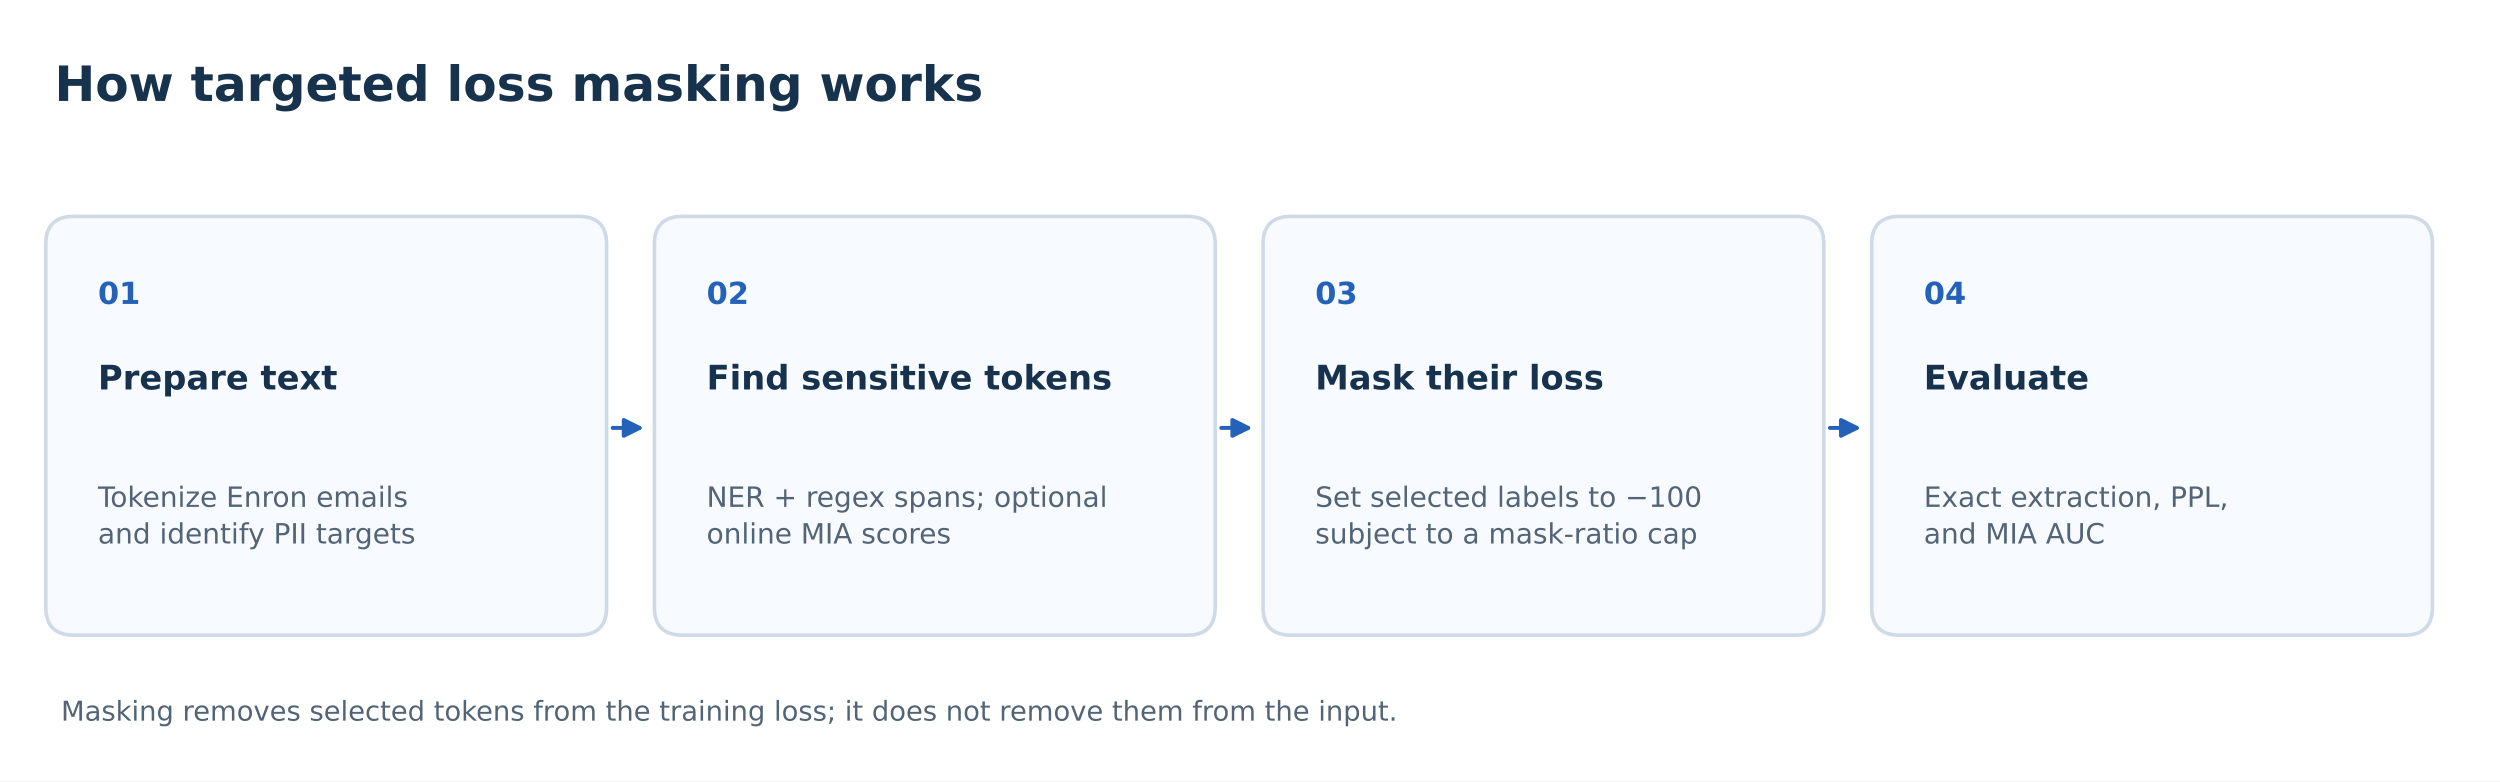
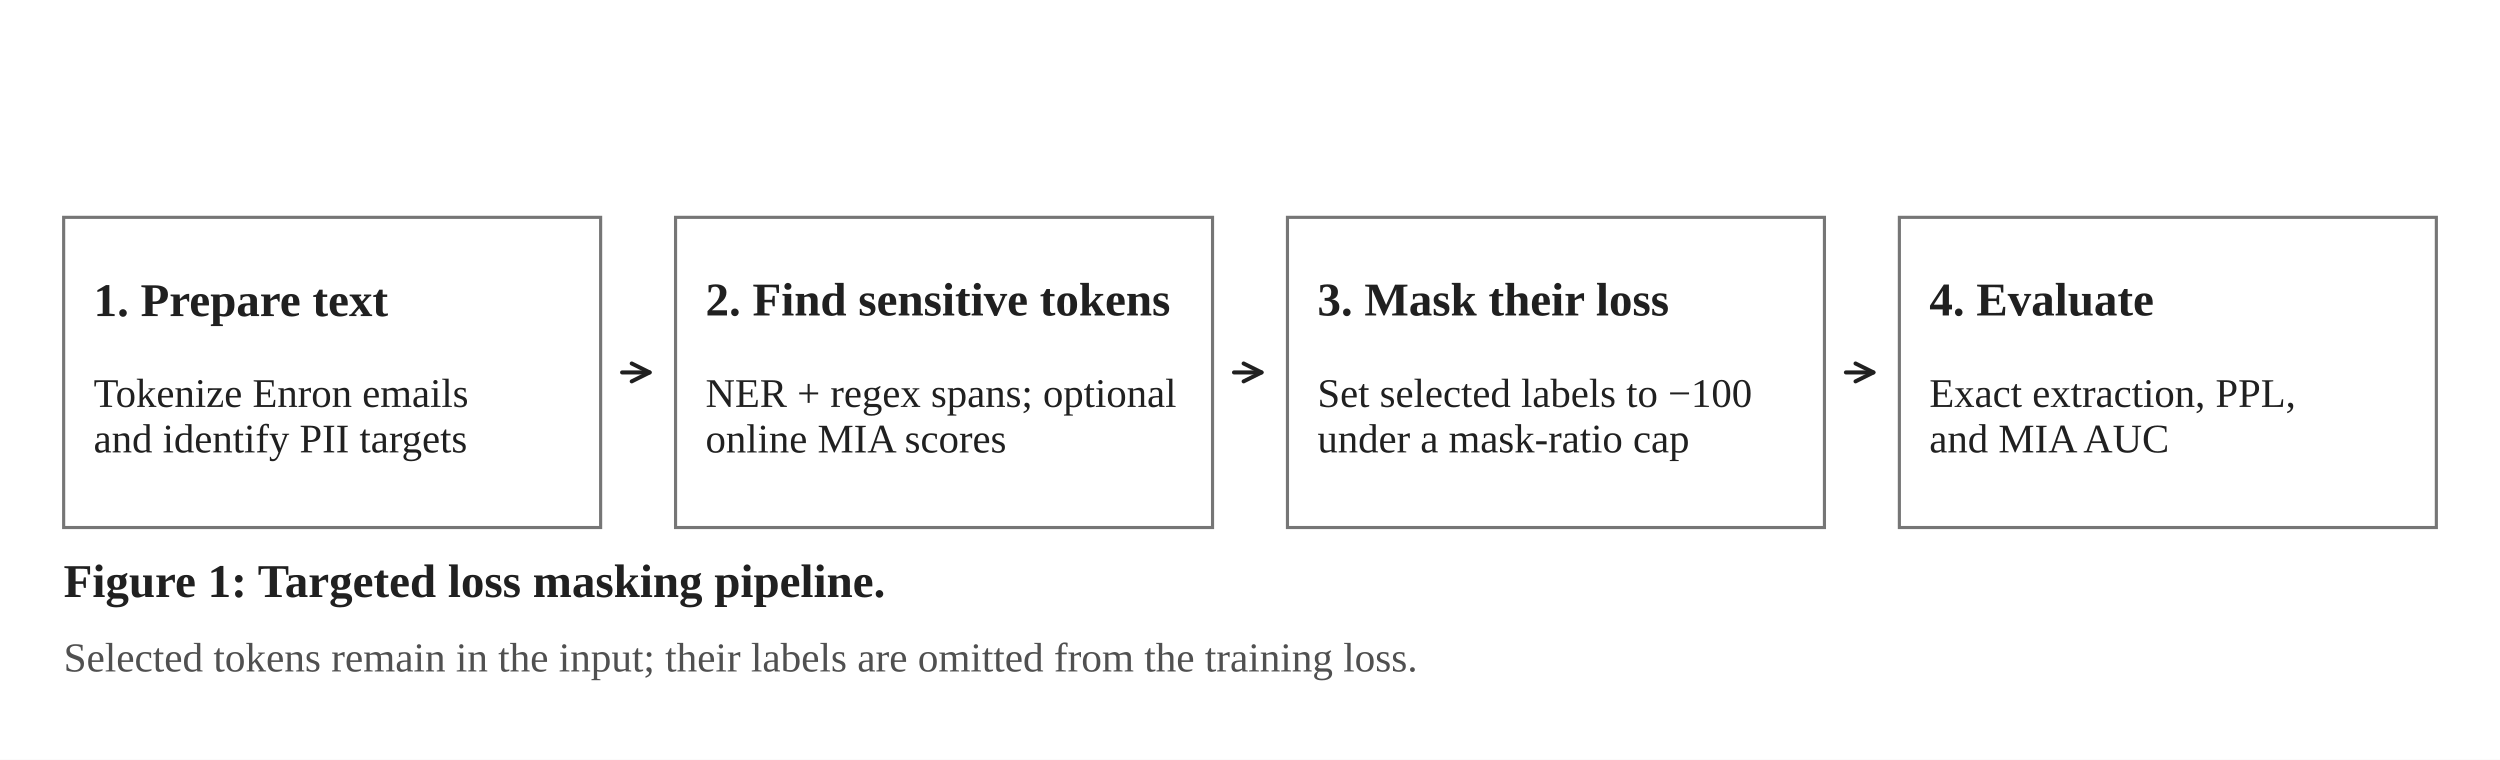
- <svg xmlns="http://www.w3.org/2000/svg" width="822pt" height="256.8pt" viewBox="0 0 822 256.8" version="1.1">
+ <svg xmlns="http://www.w3.org/2000/svg" width="558.54pt" height="169.74pt" viewBox="0 0 558.54 169.74" version="1.1">
  <defs>
    <style type="text/css">*{stroke-linejoin: round; stroke-linecap: butt}</style>
  </defs>
  <g id="figure_1">
    <g id="patch_1">
-       <path d="M 0 256.8 L 822 256.8 L 822 0 L 0 0 z " style="fill: #ffffff" />
+       <path d="M 0 169.74 L 558.54 169.74 L 558.54 0 L 0 0 z " style="fill: #ffffff" />
    </g>
    <g id="axes_1">
      <g id="patch_2">
-         <path d="M 24.353 208.848 L 190.161 208.848 Q 199.452 208.848 199.452 199.714 L 199.452 80.271 Q 199.452 71.137 190.161 71.137 L 24.353 71.137 Q 15.062 71.137 15.062 80.271 L 15.062 199.714 Q 15.062 208.848 24.353 208.848 z " clip-path="url(#p23aa2548c8)" style="fill: #f7faff; stroke: #cfdae6; stroke-width: 1.2; stroke-linejoin: miter" />
+         <path d="M 14.22 117.857 L 134.19 117.857 L 134.19 48.557 L 14.22 48.557 L 14.22 117.857 z " clip-path="url(#pbfb3d13b98)" style="fill: none; stroke: #767676; stroke-width: 0.7; stroke-linejoin: miter" />
      </g>
      <g id="patch_3">
-         <path d="M 224.466 208.848 L 390.274 208.848 Q 399.565 208.848 399.565 199.714 L 399.565 80.271 Q 399.565 71.137 390.274 71.137 L 224.466 71.137 Q 215.175 71.137 215.175 80.271 L 215.175 199.714 Q 215.175 208.848 224.466 208.848 z " clip-path="url(#p23aa2548c8)" style="fill: #f7faff; stroke: #cfdae6; stroke-width: 1.2; stroke-linejoin: miter" />
+         <path d="M 150.93 117.857 L 270.9 117.857 L 270.9 48.557 L 150.93 48.557 L 150.93 117.857 z " clip-path="url(#pbfb3d13b98)" style="fill: none; stroke: #767676; stroke-width: 0.7; stroke-linejoin: miter" />
      </g>
      <g id="patch_4">
-         <path d="M 424.579 208.848 L 590.387 208.848 Q 599.678 208.848 599.678 199.714 L 599.678 80.271 Q 599.678 71.137 590.387 71.137 L 424.579 71.137 Q 415.288 71.137 415.288 80.271 L 415.288 199.714 Q 415.288 208.848 424.579 208.848 z " clip-path="url(#p23aa2548c8)" style="fill: #f7faff; stroke: #cfdae6; stroke-width: 1.2; stroke-linejoin: miter" />
+         <path d="M 287.64 117.857 L 407.61 117.857 L 407.61 48.557 L 287.64 48.557 L 287.64 117.857 z " clip-path="url(#pbfb3d13b98)" style="fill: none; stroke: #767676; stroke-width: 0.7; stroke-linejoin: miter" />
      </g>
      <g id="patch_5">
-         <path d="M 624.692 208.848 L 790.5 208.848 Q 799.791 208.848 799.791 199.714 L 799.791 80.271 Q 799.791 71.137 790.5 71.137 L 624.692 71.137 Q 615.401 71.137 615.401 80.271 L 615.401 199.714 Q 615.401 208.848 624.692 208.848 z " clip-path="url(#p23aa2548c8)" style="fill: #f7faff; stroke: #cfdae6; stroke-width: 1.2; stroke-linejoin: miter" />
+         <path d="M 424.35 117.857 L 544.32 117.857 L 544.32 48.557 L 424.35 48.557 L 424.35 117.857 z " clip-path="url(#pbfb3d13b98)" style="fill: none; stroke: #767676; stroke-width: 0.7; stroke-linejoin: miter" />
      </g>
      <g id="patch_6">
-         <path d="M 201.451 140.695 Q 206.597 140.695 210.29 140.695 " clip-path="url(#p23aa2548c8)" style="fill: none; stroke: #2462b9; stroke-width: 1.3; stroke-linecap: round" />
-         <path d="M 205.09 138.095 L 210.29 140.695 L 205.09 143.295 z " clip-path="url(#p23aa2548c8)" style="fill: #2462b9; stroke: #2462b9; stroke-width: 1.3; stroke-linecap: round" />
+         <path d="M 138.983 83.207 Q 142.562 83.207 145.135 83.207 " clip-path="url(#pbfb3d13b98)" style="fill: none; stroke: #202020; stroke-width: 0.9; stroke-linecap: round" />
+         <path d="M 141.135 81.207 L 145.135 83.207 L 141.135 85.207 " clip-path="url(#pbfb3d13b98)" style="fill: none; stroke: #202020; stroke-width: 0.9; stroke-linecap: round" />
      </g>
      <g id="patch_7">
-         <path d="M 401.564 140.695 Q 406.71 140.695 410.403 140.695 " clip-path="url(#p23aa2548c8)" style="fill: none; stroke: #2462b9; stroke-width: 1.3; stroke-linecap: round" />
-         <path d="M 405.203 138.095 L 410.403 140.695 L 405.203 143.295 z " clip-path="url(#p23aa2548c8)" style="fill: #2462b9; stroke: #2462b9; stroke-width: 1.3; stroke-linecap: round" />
+         <path d="M 275.693 83.207 Q 279.272 83.207 281.845 83.207 " clip-path="url(#pbfb3d13b98)" style="fill: none; stroke: #202020; stroke-width: 0.9; stroke-linecap: round" />
+         <path d="M 277.845 81.207 L 281.845 83.207 L 277.845 85.207 " clip-path="url(#pbfb3d13b98)" style="fill: none; stroke: #202020; stroke-width: 0.9; stroke-linecap: round" />
      </g>
      <g id="patch_8">
-         <path d="M 601.677 140.695 Q 606.824 140.695 610.516 140.695 " clip-path="url(#p23aa2548c8)" style="fill: none; stroke: #2462b9; stroke-width: 1.3; stroke-linecap: round" />
-         <path d="M 605.316 138.095 L 610.516 140.695 L 605.316 143.295 z " clip-path="url(#p23aa2548c8)" style="fill: #2462b9; stroke: #2462b9; stroke-width: 1.3; stroke-linecap: round" />
+         <path d="M 412.403 83.207 Q 415.982 83.207 418.555 83.207 " clip-path="url(#pbfb3d13b98)" style="fill: none; stroke: #202020; stroke-width: 0.9; stroke-linecap: round" />
+         <path d="M 414.555 81.207 L 418.555 83.207 L 414.555 85.207 " clip-path="url(#pbfb3d13b98)" style="fill: none; stroke: #202020; stroke-width: 0.9; stroke-linecap: round" />
      </g>
      <g id="text_1">
-         <text style="fill: #17324d; font: 700 16px 'DejaVu Sans', 'Bitstream Vera Sans', 'Computer Modern Sans Serif', 'Lucida Grande', 'Verdana', 'Geneva', 'Lucid', 'Arial', 'Helvetica', 'Avant Garde', sans-serif; text-anchor: start" x="17.92" y="33.196" transform="rotate(-0 17.92035 33.19647)">How targeted loss masking works</text>
+         <text style="fill: #202020; font: 700 10.5px 'Times New Roman', 'DejaVu Serif', serif; text-anchor: start" x="20.916" y="70.621" transform="rotate(-0 20.916 70.6213)">1. Prepare text</text>
      </g>
      <g id="text_2">
-         <text style="fill: #2462b9; font: 700 10px 'DejaVu Sans', 'Bitstream Vera Sans', 'Computer Modern Sans Serif', 'Lucida Grande', 'Verdana', 'Geneva', 'Lucid', 'Arial', 'Helvetica', 'Avant Garde', sans-serif; text-anchor: start" x="32.214" y="99.944" transform="rotate(-0 32.21414 99.94416)">01</text>
+         <text style="fill: #202020; font: 9.1px 'Times New Roman', 'DejaVu Serif', serif" transform="translate(20.916 90.91161)">Tokenize Enron emails</text>
+         <text style="fill: #202020; font: 9.1px 'Times New Roman', 'DejaVu Serif', serif" transform="translate(20.916 101.0726)">and identify PII targets</text>
      </g>
      <g id="text_3">
-         <text style="fill: #17324d; font: 700 11.1px 'DejaVu Sans', 'Bitstream Vera Sans', 'Computer Modern Sans Serif', 'Lucida Grande', 'Verdana', 'Geneva', 'Lucid', 'Arial', 'Helvetica', 'Avant Garde', sans-serif; text-anchor: start" x="32.214" y="128.048" transform="rotate(-0 32.21414 128.0485)">Prepare text</text>
+         <text style="fill: #202020; font: 700 10.5px 'Times New Roman', 'DejaVu Serif', serif; text-anchor: start" x="157.626" y="70.479" transform="rotate(-0 157.626 70.47857)">2. Find sensitive tokens</text>
      </g>
      <g id="text_4">
-         <text style="fill: #526476; font: 9.2px 'DejaVu Sans', 'Bitstream Vera Sans', 'Computer Modern Sans Serif', 'Lucida Grande', 'Verdana', 'Geneva', 'Lucid', 'Arial', 'Helvetica', 'Avant Garde', sans-serif" transform="translate(32.21414 166.6563)">Tokenize Enron emails</text>
-         <text style="fill: #526476; font: 9.2px 'DejaVu Sans', 'Bitstream Vera Sans', 'Computer Modern Sans Serif', 'Lucida Grande', 'Verdana', 'Geneva', 'Lucid', 'Arial', 'Helvetica', 'Avant Garde', sans-serif" transform="translate(32.21414 178.706)">and identify PII targets</text>
+         <text style="fill: #202020; font: 9.1px 'Times New Roman', 'DejaVu Serif', serif" transform="translate(157.626 90.91161)">NER + regex spans; optional</text>
+         <text style="fill: #202020; font: 9.1px 'Times New Roman', 'DejaVu Serif', serif" transform="translate(157.626 101.0897)">online MIA scores</text>
      </g>
      <g id="text_5">
-         <text style="fill: #2462b9; font: 700 10px 'DejaVu Sans', 'Bitstream Vera Sans', 'Computer Modern Sans Serif', 'Lucida Grande', 'Verdana', 'Geneva', 'Lucid', 'Arial', 'Helvetica', 'Avant Garde', sans-serif; text-anchor: start" x="232.327" y="99.944" transform="rotate(-0 232.3273 99.94416)">02</text>
+         <text style="fill: #202020; font: 700 10.5px 'Times New Roman', 'DejaVu Serif', serif; text-anchor: start" x="294.336" y="70.479" transform="rotate(-0 294.336 70.47857)">3. Mask their loss</text>
      </g>
      <g id="text_6">
-         <text style="fill: #17324d; font: 700 11.1px 'DejaVu Sans', 'Bitstream Vera Sans', 'Computer Modern Sans Serif', 'Lucida Grande', 'Verdana', 'Geneva', 'Lucid', 'Arial', 'Helvetica', 'Avant Garde', sans-serif; text-anchor: start" x="232.327" y="128.048" transform="rotate(-0 232.3273 128.0485)">Find sensitive tokens</text>
+         <text style="fill: #202020; font: 9.1px 'Times New Roman', 'DejaVu Serif', serif" transform="translate(294.336 90.91161)">Set selected labels to −100</text>
+         <text style="fill: #202020; font: 9.1px 'Times New Roman', 'DejaVu Serif', serif" transform="translate(294.336 101.0726)">under a mask-ratio cap</text>
      </g>
      <g id="text_7">
-         <text style="fill: #526476; font: 9.2px 'DejaVu Sans', 'Bitstream Vera Sans', 'Computer Modern Sans Serif', 'Lucida Grande', 'Verdana', 'Geneva', 'Lucid', 'Arial', 'Helvetica', 'Avant Garde', sans-serif" transform="translate(232.3273 166.6563)">NER + regex spans; optional</text>
-         <text style="fill: #526476; font: 9.2px 'DejaVu Sans', 'Bitstream Vera Sans', 'Computer Modern Sans Serif', 'Lucida Grande', 'Verdana', 'Geneva', 'Lucid', 'Arial', 'Helvetica', 'Avant Garde', sans-serif" transform="translate(232.3273 178.706)">online MIA scores</text>
+         <text style="fill: #202020; font: 700 10.5px 'Times New Roman', 'DejaVu Serif', serif; text-anchor: start" x="431.046" y="70.479" transform="rotate(-0 431.046 70.47857)">4. Evaluate</text>
      </g>
      <g id="text_8">
-         <text style="fill: #2462b9; font: 700 10px 'DejaVu Sans', 'Bitstream Vera Sans', 'Computer Modern Sans Serif', 'Lucida Grande', 'Verdana', 'Geneva', 'Lucid', 'Arial', 'Helvetica', 'Avant Garde', sans-serif; text-anchor: start" x="432.44" y="99.944" transform="rotate(-0 432.4405 99.94416)">03</text>
+         <text style="fill: #202020; font: 9.1px 'Times New Roman', 'DejaVu Serif', serif" transform="translate(431.046 90.91161)">Exact extraction, PPL,</text>
+         <text style="fill: #202020; font: 9.1px 'Times New Roman', 'DejaVu Serif', serif" transform="translate(431.046 101.0726)">and MIA AUC</text>
      </g>
      <g id="text_9">
-         <text style="fill: #17324d; font: 700 11.1px 'DejaVu Sans', 'Bitstream Vera Sans', 'Computer Modern Sans Serif', 'Lucida Grande', 'Verdana', 'Geneva', 'Lucid', 'Arial', 'Helvetica', 'Avant Garde', sans-serif; text-anchor: start" x="432.44" y="128.048" transform="rotate(-0 432.4405 128.0485)">Mask their loss</text>
+         <text style="fill: #202020; font: 700 10.5px 'Times New Roman', 'DejaVu Serif', serif; text-anchor: start" x="14.22" y="133.38" transform="rotate(-0 14.22 133.38)">Figure 1: Targeted loss masking pipeline.</text>
      </g>
      <g id="text_10">
-         <text style="fill: #526476; font: 9.2px 'DejaVu Sans', 'Bitstream Vera Sans', 'Computer Modern Sans Serif', 'Lucida Grande', 'Verdana', 'Geneva', 'Lucid', 'Arial', 'Helvetica', 'Avant Garde', sans-serif" transform="translate(432.4405 166.6563)">Set selected labels to −100</text>
-         <text style="fill: #526476; font: 9.2px 'DejaVu Sans', 'Bitstream Vera Sans', 'Computer Modern Sans Serif', 'Lucida Grande', 'Verdana', 'Geneva', 'Lucid', 'Arial', 'Helvetica', 'Avant Garde', sans-serif" transform="translate(432.4405 178.706)">subject to a mask-ratio cap</text>
-       </g>
-       <g id="text_11">
-         <text style="fill: #2462b9; font: 700 10px 'DejaVu Sans', 'Bitstream Vera Sans', 'Computer Modern Sans Serif', 'Lucida Grande', 'Verdana', 'Geneva', 'Lucid', 'Arial', 'Helvetica', 'Avant Garde', sans-serif; text-anchor: start" x="632.554" y="99.944" transform="rotate(-0 632.5536 99.94416)">04</text>
-       </g>
-       <g id="text_12">
-         <text style="fill: #17324d; font: 700 11.1px 'DejaVu Sans', 'Bitstream Vera Sans', 'Computer Modern Sans Serif', 'Lucida Grande', 'Verdana', 'Geneva', 'Lucid', 'Arial', 'Helvetica', 'Avant Garde', sans-serif; text-anchor: start" x="632.554" y="128.048" transform="rotate(-0 632.5536 128.0485)">Evaluate</text>
-       </g>
-       <g id="text_13">
-         <text style="fill: #526476; font: 9.2px 'DejaVu Sans', 'Bitstream Vera Sans', 'Computer Modern Sans Serif', 'Lucida Grande', 'Verdana', 'Geneva', 'Lucid', 'Arial', 'Helvetica', 'Avant Garde', sans-serif" transform="translate(632.5536 166.6563)">Exact extraction, PPL,</text>
-         <text style="fill: #526476; font: 9.2px 'DejaVu Sans', 'Bitstream Vera Sans', 'Computer Modern Sans Serif', 'Lucida Grande', 'Verdana', 'Geneva', 'Lucid', 'Arial', 'Helvetica', 'Avant Garde', sans-serif" transform="translate(632.5536 178.706)">and MIA AUC</text>
-       </g>
-       <g id="text_14">
-         <text style="fill: #526476; font: 9px 'DejaVu Sans', 'Bitstream Vera Sans', 'Computer Modern Sans Serif', 'Lucida Grande', 'Verdana', 'Geneva', 'Lucid', 'Arial', 'Helvetica', 'Avant Garde', sans-serif; text-anchor: start" x="20.064" y="236.953" transform="rotate(-0 20.06442 236.9526)">Masking removes selected tokens from the training loss; it does not remove them from the input.</text>
+         <text style="fill: #505050; font: 9.2px 'Times New Roman', 'DejaVu Serif', serif; text-anchor: start" x="14.22" y="150.012" transform="rotate(-0 14.22 150.012)">Selected tokens remain in the input; their labels are omitted from the training loss.</text>
      </g>
    </g>
  </g>
  <defs>
-     <clipPath id="p23aa2548c8">
-       <rect x="7.2" y="7.2" width="807.6" height="242.4" />
+     <clipPath id="pbfb3d13b98">
+       <rect x="8.64" y="8.64" width="541.26" height="152.46" />
    </clipPath>
  </defs>
</svg>
